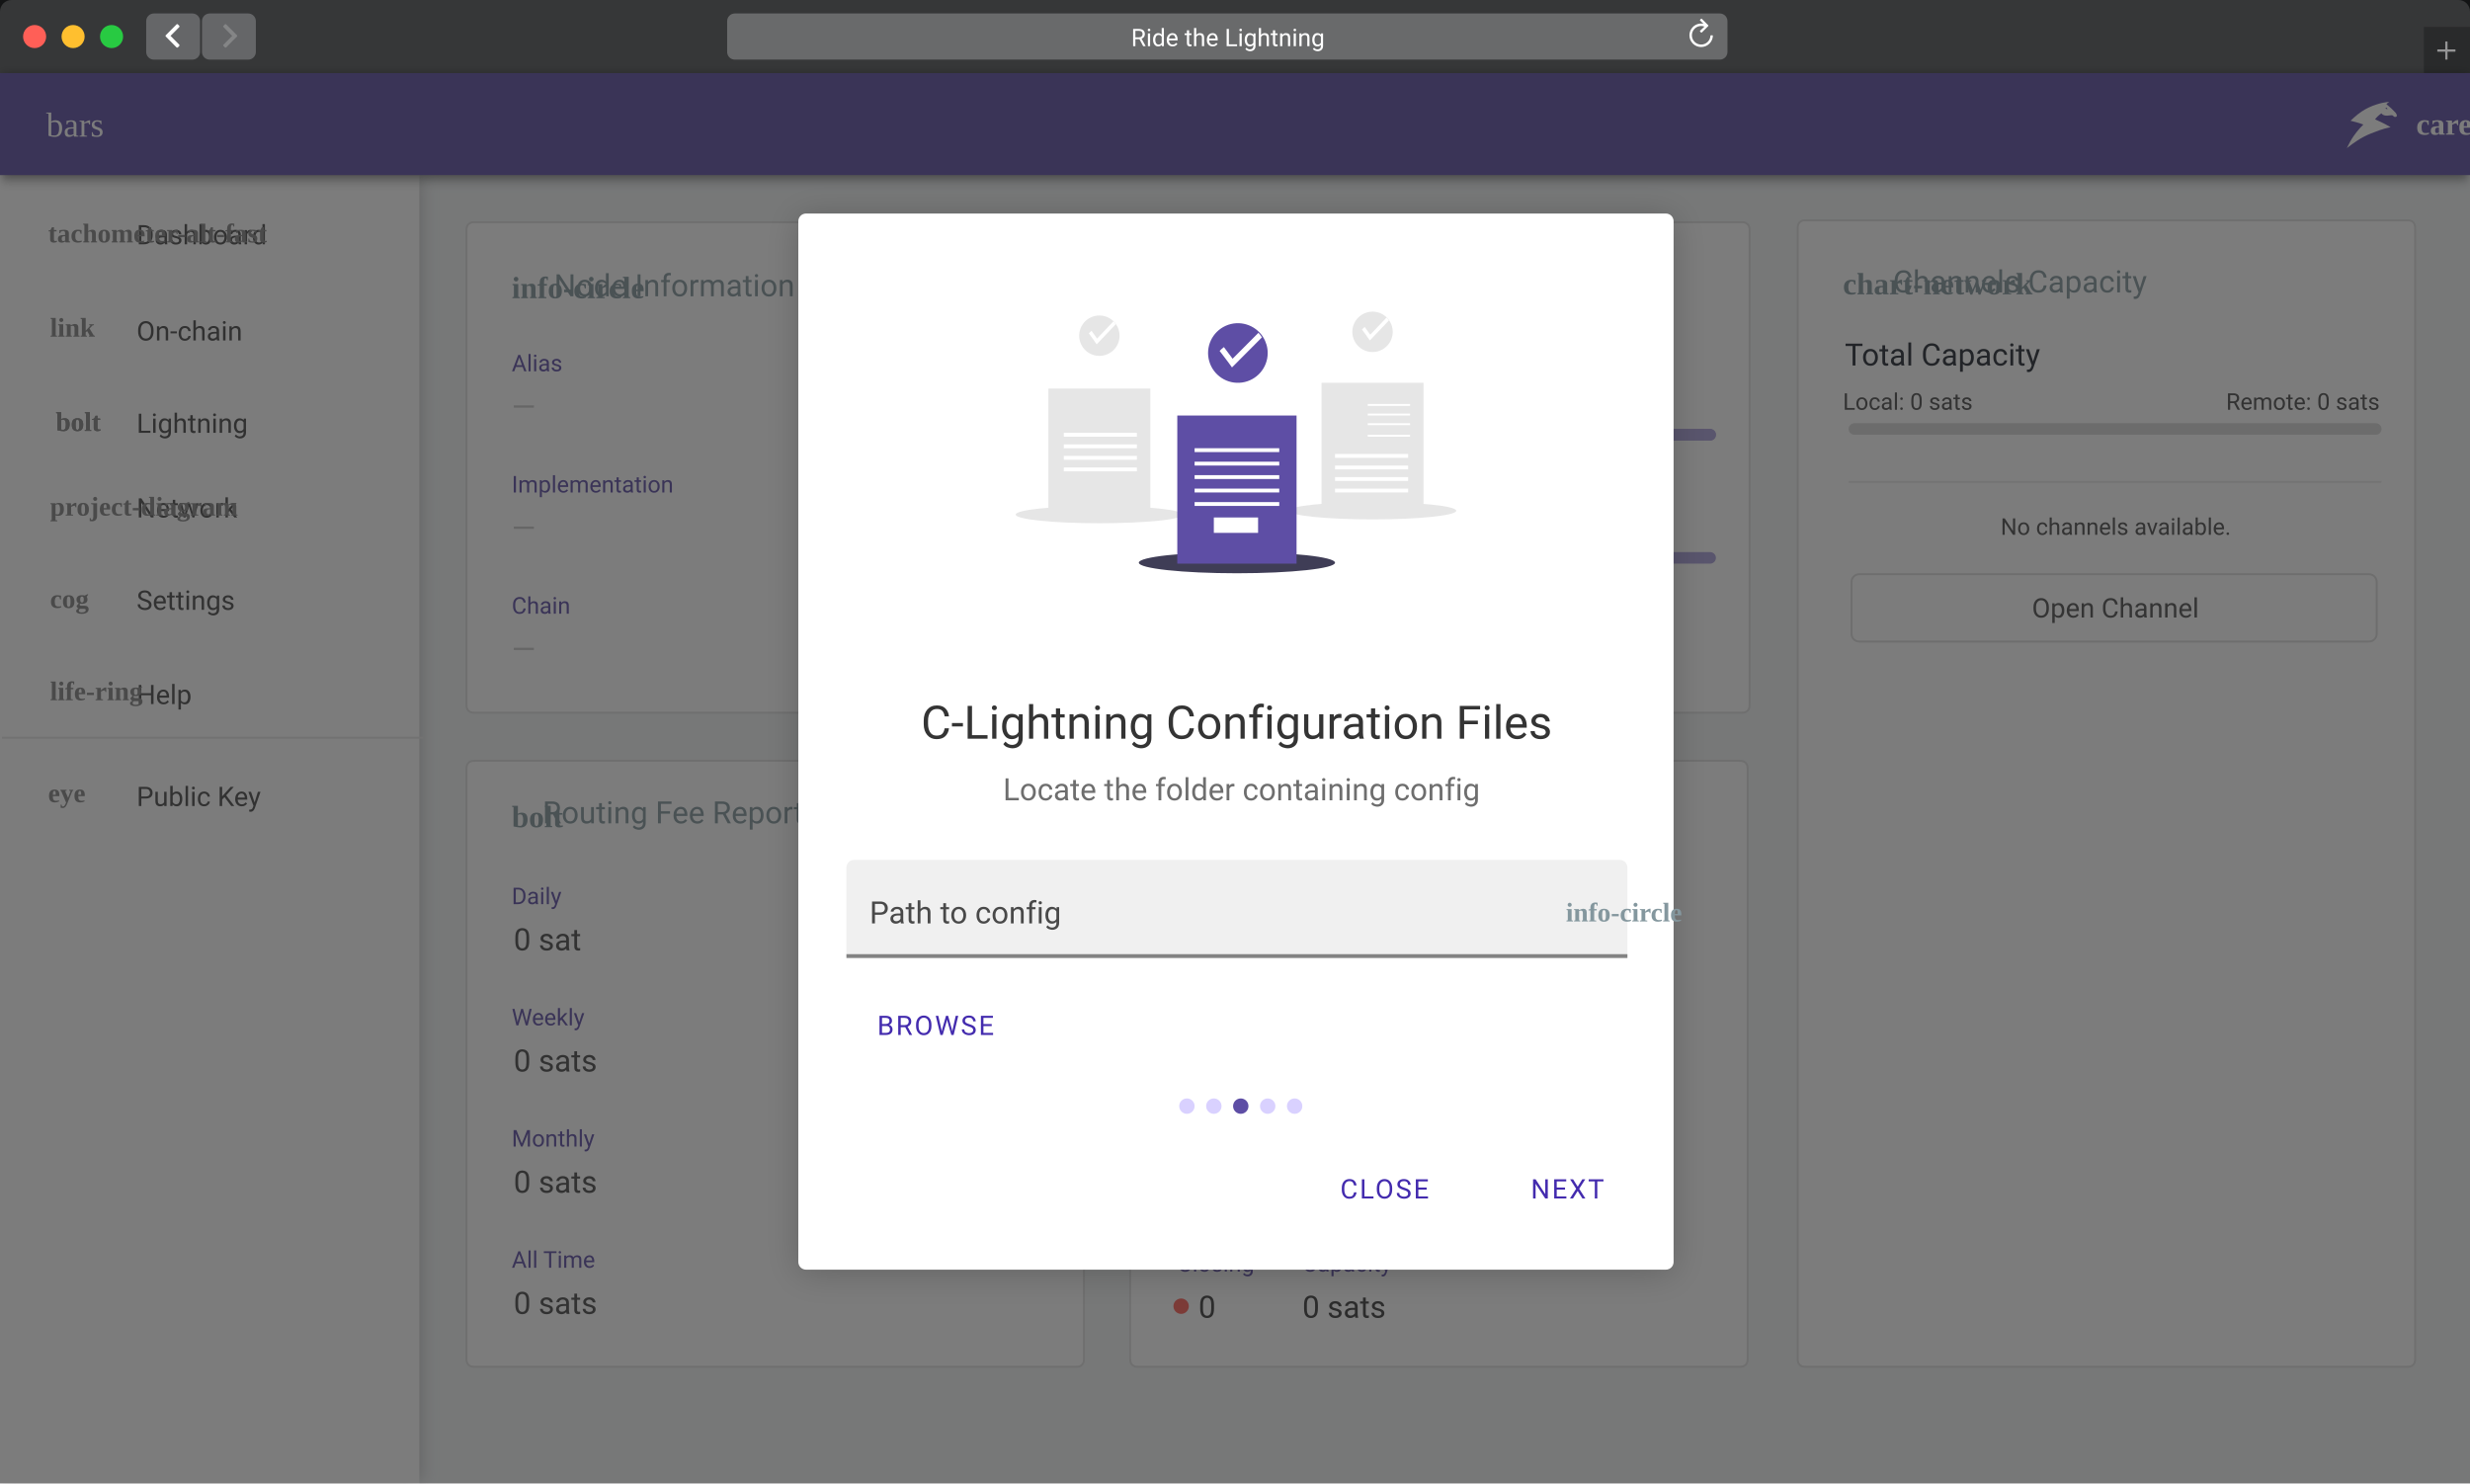
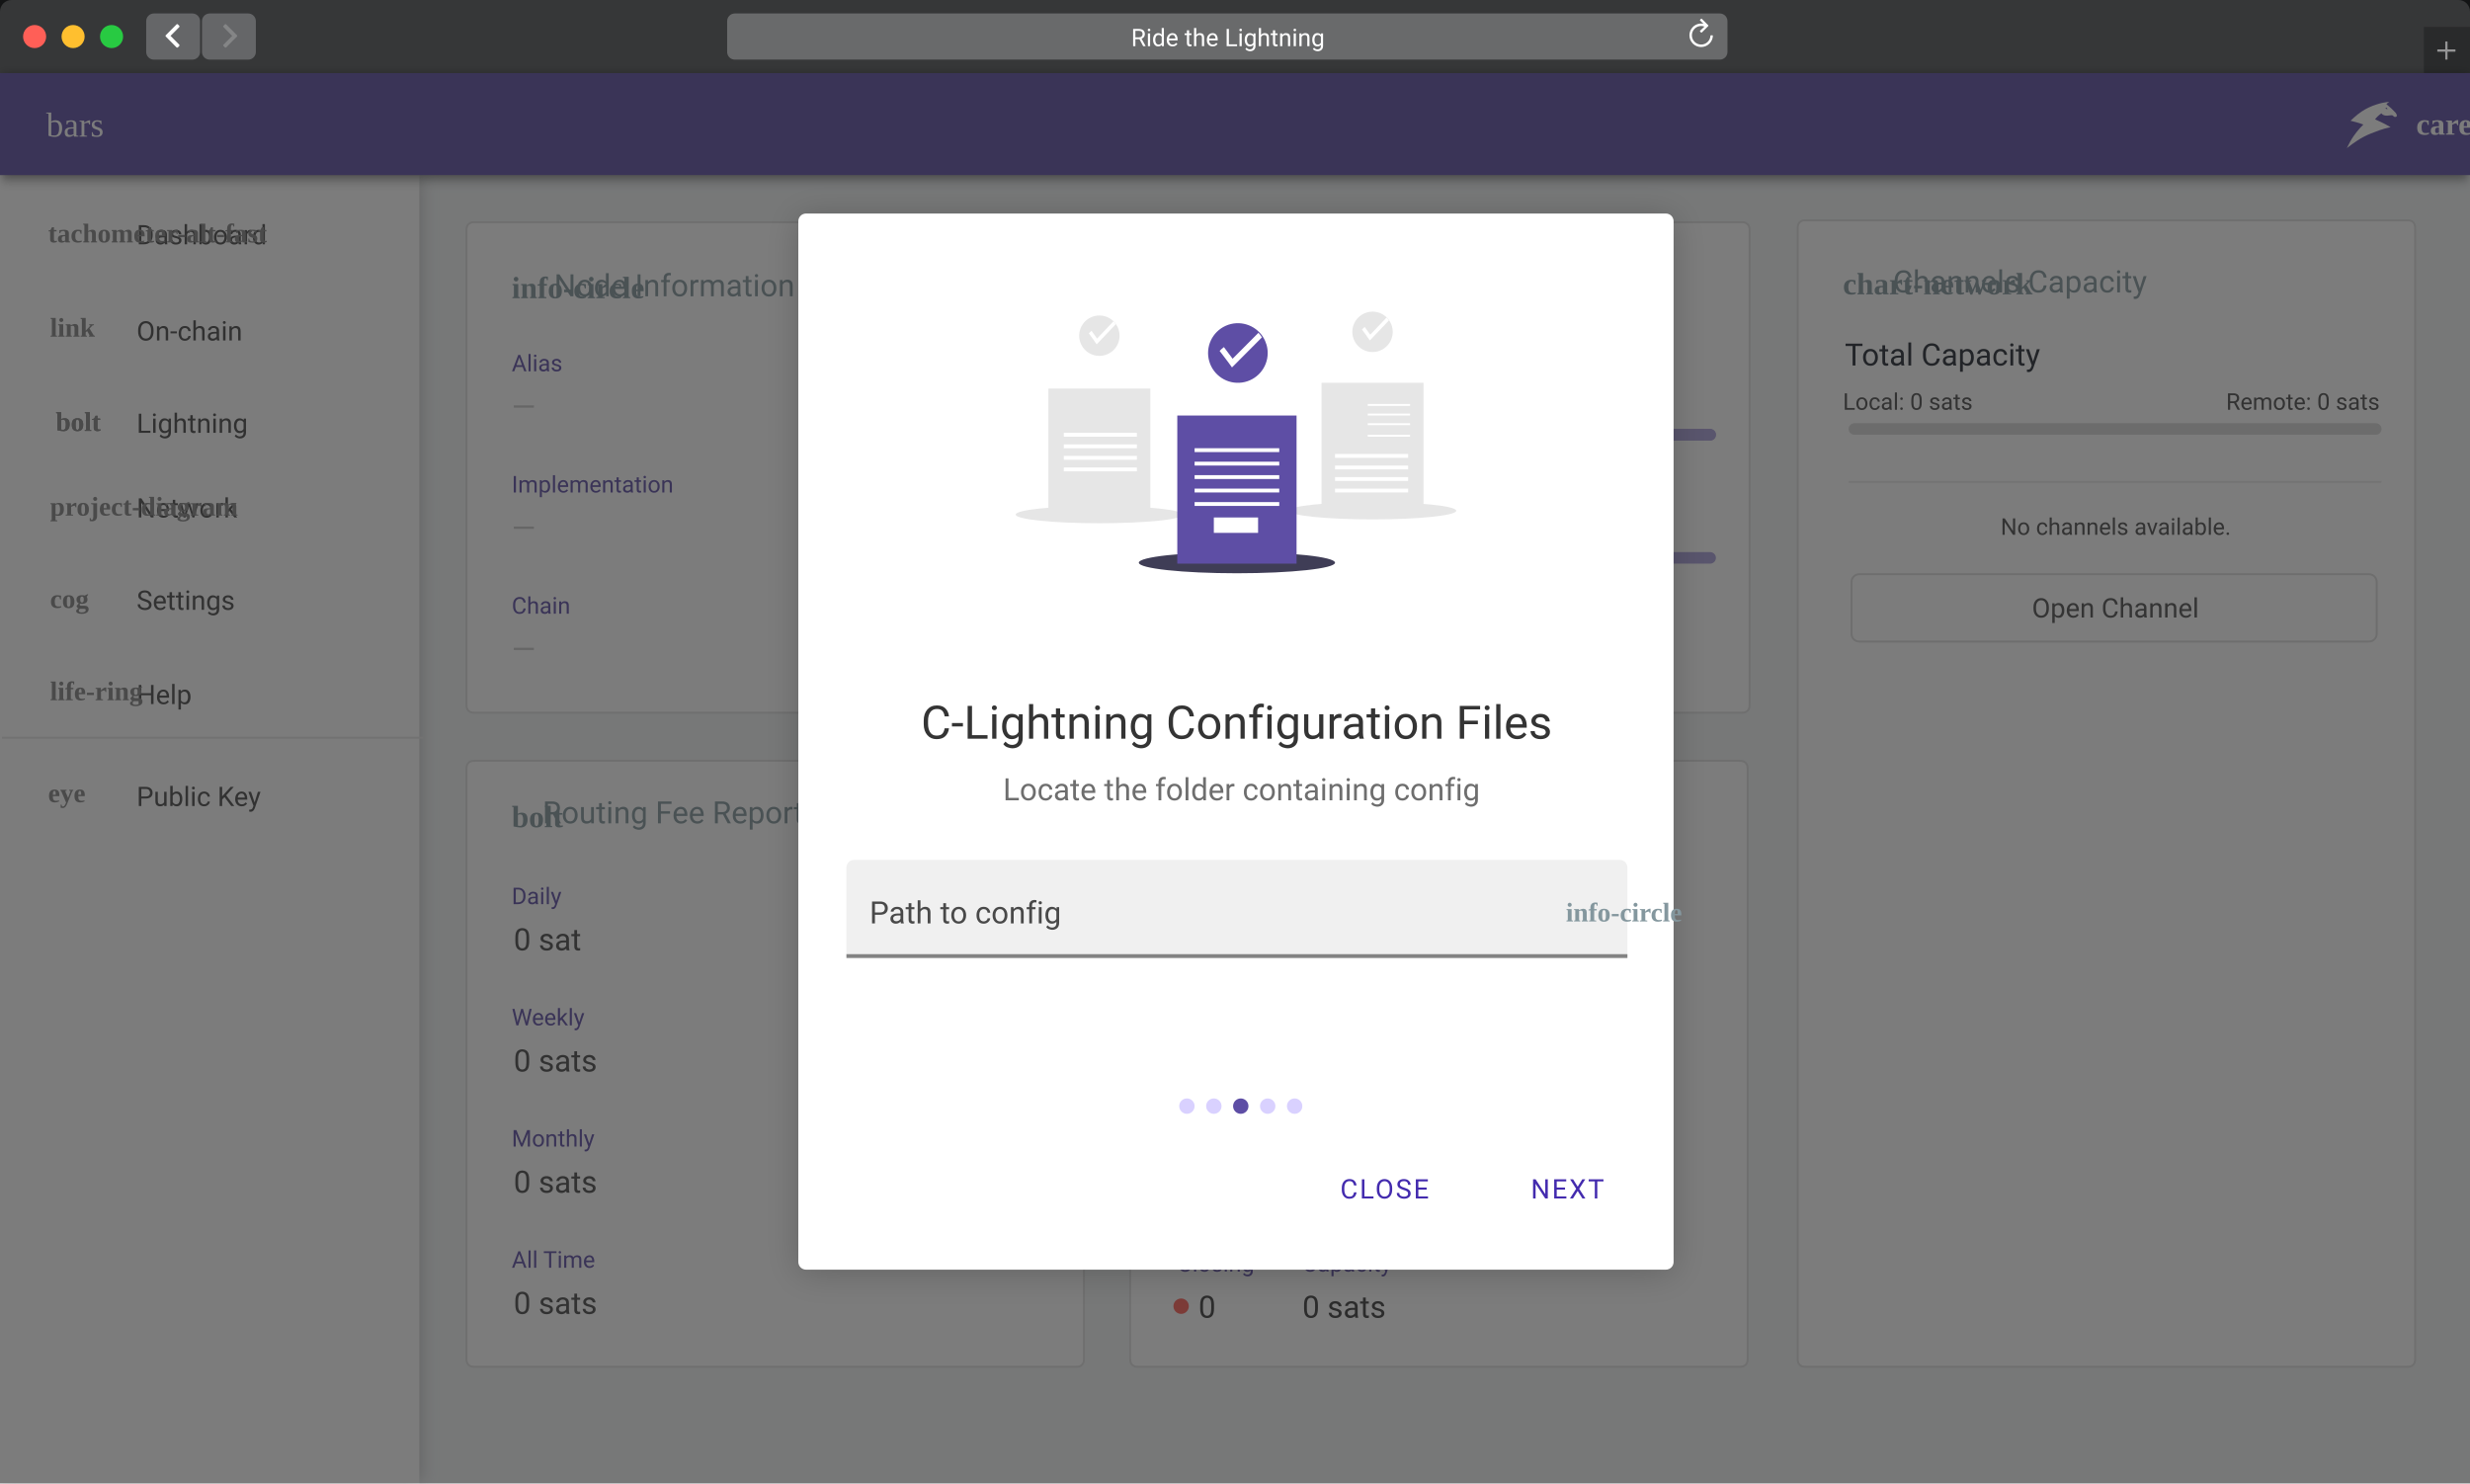
<svg xmlns="http://www.w3.org/2000/svg" xmlns:xlink="http://www.w3.org/1999/xlink" width="1284px" height="771px" viewBox="0 0 1284 771" version="1.1">
  <defs>
    <rect id="path-1" x="0" y="0" width="218" height="680" />
    <filter x="-6.7%" y="-1.8%" width="113.3%" height="104.3%" filterUnits="objectBoundingBox" id="filter-2">
      <feOffset dx="0" dy="2" in="SourceAlpha" result="shadowOffsetOuter1" />
      <feGaussianBlur stdDeviation="4.5" in="shadowOffsetOuter1" result="shadowBlurOuter1" />
      <feColorMatrix values="0 0 0 0 0.509   0 0 0 0 0.508   0 0 0 0 0.508  0 0 0 0.5 0" type="matrix" in="shadowBlurOuter1" />
    </filter>
    <rect id="path-3" x="0" y="0" width="1284" height="53" />
    <filter x="-0.8%" y="-15.1%" width="101.6%" height="137.7%" filterUnits="objectBoundingBox" id="filter-4">
      <feOffset dx="0" dy="2" in="SourceAlpha" result="shadowOffsetOuter1" />
      <feGaussianBlur stdDeviation="3" in="shadowOffsetOuter1" result="shadowBlurOuter1" />
      <feColorMatrix values="0 0 0 0 0   0 0 0 0 0   0 0 0 0 0  0 0 0 0.5 0" type="matrix" in="shadowBlurOuter1" />
    </filter>
    <rect id="path-5" x="0" y="0" width="455" height="549" rx="4" />
    <filter x="-6.2%" y="-4.7%" width="112.3%" height="110.2%" filterUnits="objectBoundingBox" id="filter-6">
      <feOffset dx="0" dy="2" in="SourceAlpha" result="shadowOffsetOuter1" />
      <feGaussianBlur stdDeviation="9" in="shadowOffsetOuter1" result="shadowBlurOuter1" />
      <feColorMatrix values="0 0 0 0 0   0 0 0 0 0   0 0 0 0 0  0 0 0 0.191 0" type="matrix" in="shadowBlurOuter1" />
    </filter>
  </defs>
  <g id="0.3_Onboarding_CLT_Step3.2" stroke="none" stroke-width="1" fill="none" fill-rule="evenodd">
    <rect fill="#131415" x="0" y="0" width="1284" height="771" />
    <rect id="Background" fill="#F2F5F6" x="0" y="38" width="1284" height="733" />
    <g id="Group-13" transform="translate(0, 91)">
      <g id="Rectangle">
        <use fill="black" fill-opacity="1" filter="url(#filter-2)" xlink:href="#path-1" />
        <use fill="#FFFFFF" fill-rule="evenodd" xlink:href="#path-1" />
      </g>
      <g id="Group-7" transform="translate(1, 23)">
        <rect id="Rectangle" fill="#D8D8D8" opacity="0" x="0" y="34" width="218" height="48" />
        <rect id="Rectangle" fill="#D8D8D8" opacity="0" x="0" y="80" width="218" height="48" />
        <text id="On-chain" font-family="Roboto-Regular, Roboto" font-size="14" font-weight="normal" fill="#474747">
          <tspan x="70" y="63">On-chain</tspan>
        </text>
        <g id="Group-2" transform="translate(0, 126)">
          <g id="Group-10" transform="translate(0, 48)">
            <rect id="Rectangle" fill="#D8D8D8" opacity="0" x="0" y="0" width="218" height="48" />
            <text id="On-chain" font-family="Roboto-Regular, Roboto" font-size="14" font-weight="normal" fill="#4A4A4A">
              <tspan x="70" y="29">Settings</tspan>
            </text>
            <text id="cog" font-family="FontAwesome5Pro-Solid, Font Awesome 5 Pro" font-size="14" font-weight="700" fill="#858585">
              <tspan x="25" y="28">cog</tspan>
            </text>
          </g>
          <g id="Group-9" transform="translate(0, 97)">
            <rect id="Rectangle" fill="#D8D8D8" opacity="0" x="0" y="0" width="218" height="48" />
            <text id="On-chain" font-family="Roboto-Regular, Roboto" font-size="14" font-weight="normal" fill="#4A4A4A">
              <tspan x="70" y="29">Help</tspan>
            </text>
            <text id="life-ring" font-family="FontAwesome5Pro-Solid, Font Awesome 5 Pro" font-size="14" font-weight="700" fill="#858585">
              <tspan x="25" y="27">life-ring</tspan>
            </text>
          </g>
          <g id="Group-6" transform="translate(0, 143)">
            <g id="Group-30" transform="translate(0, 7)">
              <g id="Group-3">
                <rect id="Rectangle" fill="#D8D8D8" opacity="0" x="0" y="0" width="218" height="48" />
                <text id="On-chain" font-family="Roboto-Regular, Roboto" font-size="14" font-weight="normal" fill="#4A4A4A">
                  <tspan x="70" y="29">Public Key</tspan>
                </text>
              </g>
              <text id="eye" font-family="FontAwesome5Pro-Solid, Font Awesome 5 Pro" font-size="14" font-weight="700" fill="#858585">
                <tspan x="24" y="27">eye</tspan>
              </text>
            </g>
            <line x1="0.5" y1="0.5" x2="218.5" y2="0.5" id="Line-3" stroke="#E6E6E6" stroke-linecap="square" />
          </g>
          <g id="Group-8">
            <rect id="Rectangle" fill="#D8D8D8" opacity="0" x="0" y="0" width="218" height="48" />
            <text id="On-chain" font-family="Roboto-Regular, Roboto" font-size="14" font-weight="normal" fill="#4A4A4A">
              <tspan x="70" y="29">Network</tspan>
            </text>
            <text id="project-diagram" font-family="FontAwesome5Pro-Solid, Font Awesome 5 Pro" font-size="14" font-weight="700" fill="#858585">
              <tspan x="25" y="28">project-diagram</tspan>
            </text>
          </g>
        </g>
        <g id="Group-12" transform="translate(28, 98)" font-size="14">
          <text id="On-chain-Copy" font-family="Roboto-Regular, Roboto" font-weight="normal" fill="#474747">
            <tspan x="42" y="13">Lightning</tspan>
          </text>
          <text id="bolt" font-family="FontAwesome5Pro-Solid, Font Awesome 5 Pro" font-weight="700" fill="#858585">
            <tspan x="0" y="12">bolt</tspan>
          </text>
        </g>
        <text id="Dashboard" font-family="Roboto-Regular, Roboto" font-size="14" font-weight="normal" fill="#4A4A4A">
          <tspan x="70" y="13">Dashboard</tspan>
        </text>
        <text id="tachometer-alt-fast" font-family="FontAwesome5Pro-Solid, Font Awesome 5 Pro" font-size="14" font-weight="700" fill="#858585">
          <tspan x="24" y="12">tachometer-alt-fast</tspan>
        </text>
        <text id="link" font-family="FontAwesome5Pro-Solid, Font Awesome 5 Pro" font-size="14" font-weight="700" fill="#858585">
          <tspan x="25" y="61">link</tspan>
        </text>
        <text id="bolt" font-family="FontAwesome5Pro-Solid, Font Awesome 5 Pro" font-size="14" font-weight="700" fill="#858585">
          <tspan x="28" y="110">bolt</tspan>
        </text>
      </g>
    </g>
    <g id="Browser">
      <path d="M0,6 C0,2.686 2.679,0 5.992,0 L1278.008,0 C1281.317,0 1284,2.687 1284,6 L1284,38 L0,38 L0,6 Z" id="Tab-BG---Right" fill="#363738" />
      <circle id="Dot---Red" fill="#FF5F57" cx="18" cy="19" r="6" />
      <circle id="Dot---Orange" fill="#FFBF2F" cx="38" cy="19" r="6" />
      <circle id="Dot---Green" fill="#28CA42" cx="58" cy="19" r="6" />
      <g id="Back" transform="translate(76, 7)">
        <rect id="Rectangle" fill="#656668" x="0" y="0" width="28" height="24" rx="4" />
        <path d="M10.161,11.325 L15.78,5.659 C15.96,5.479 16.251,5.479 16.431,5.659 L17.189,6.417 C17.369,6.597 17.369,6.888 17.189,7.068 L12.653,11.65 L17.189,16.232 C17.369,16.412 17.369,16.703 17.189,16.883 L16.431,17.641 C16.251,17.821 15.96,17.821 15.78,17.641 L10.161,11.975 C9.981,11.795 9.981,11.505 10.161,11.325 Z" id="a" fill="#FFFFFF" fill-rule="nonzero" />
      </g>
      <g id="Forward" transform="translate(105, 7)">
        <rect id="Rectangle" fill="#656668" x="0" y="0" width="28" height="24" rx="4" />
        <path d="M18.189,11.975 L12.57,17.641 C12.39,17.821 12.099,17.821 11.919,17.641 L11.161,16.883 C10.981,16.703 10.981,16.412 11.161,16.232 L15.697,11.65 L11.161,7.068 C10.981,6.888 10.981,6.597 11.161,6.417 L11.919,5.659 C12.099,5.479 12.39,5.479 12.57,5.659 L18.189,11.325 C18.369,11.505 18.369,11.795 18.189,11.975 Z" id="a" fill="#FFFFFF" fill-rule="nonzero" opacity="0.2" />
      </g>
      <g id="New-Tab" transform="translate(1260, 14)">
        <rect id="Rectangle" fill="#292A2B" x="0" y="0" width="24" height="24" />
        <path d="M16.253,11.684 C16.362,11.684 16.45,11.772 16.45,11.881 L16.45,12.669 C16.45,12.778 16.362,12.866 16.253,12.866 L12.316,12.866 L12.316,16.803 C12.316,16.912 12.228,17 12.119,17 L11.331,17 C11.222,17 11.134,16.912 11.134,16.803 L11.134,12.866 L7.197,12.866 C7.088,12.866 7,12.778 7,12.669 L7,11.881 C7,11.772 7.088,11.684 7.197,11.684 L11.134,11.684 L11.134,7.747 C11.134,7.638 11.222,7.55 11.331,7.55 L12.119,7.55 C12.228,7.55 12.316,7.638 12.316,7.747 L12.316,11.684 L16.253,11.684 Z" id="p" fill="#FFFFFF" fill-rule="nonzero" opacity="0.498" />
      </g>
      <g id="URL" transform="translate(378, 7)">
        <path d="M0,3.99 C0,1.786 1.781,5.31029755e-14 3.998,5.28693238e-14 L516.002,-1.1012102e-15 C518.21,-1.33393271e-15 520,1.784 520,3.99 L520,20.01 C520,22.214 518.219,24 516.002,24 L3.998,24 C1.79,24 0,22.216 0,20.01 L0,3.99 Z" id="URL-Bar" fill="#696A6B" />
        <path d="M512.305,5.172 C512.468,5.172 512.6,5.304 512.6,5.467 L512.6,10.192 C512.6,10.355 512.468,10.488 512.305,10.488 L507.58,10.488 C507.417,10.488 507.284,10.355 507.284,10.192 L507.284,9.51 C507.284,9.344 507.421,9.211 507.587,9.215 L510.697,9.289 C509.941,7.615 508.258,6.452 506.3,6.452 C503.634,6.452 501.477,8.609 501.477,11.275 C501.477,13.941 503.634,16.098 506.3,16.098 C507.533,16.098 508.657,15.637 509.51,14.877 C509.626,14.773 509.805,14.78 509.916,14.891 L510.401,15.376 C510.521,15.496 510.515,15.692 510.39,15.805 C509.307,16.783 507.873,17.378 506.3,17.378 C502.933,17.378 500.202,14.651 500.197,11.285 C500.192,7.928 502.924,5.182 506.28,5.172 C508.411,5.165 510.289,6.251 511.385,7.9 L511.327,5.474 C511.324,5.308 511.457,5.172 511.623,5.172 L512.305,5.172 Z" id="r" fill="#FFFFFF" fill-rule="nonzero" transform="translate(506.3984, 11.27499) rotate(-45) translate(-506.3984, -11.27499) " />
        <text id="Ride-the-Lightning" font-family="Roboto-Regular, Roboto" font-size="12.6" font-weight="normal" fill="#FFFFFF">
          <tspan x="210" y="17">Ride the Lightning</tspan>
        </text>
      </g>
    </g>
    <g id="Group-20" transform="translate(0, 38)">
      <g id="Rectangle-13">
        <use fill="black" fill-opacity="1" filter="url(#filter-4)" xlink:href="#path-3" />
        <use fill="#5E4EA5" fill-rule="evenodd" xlink:href="#path-3" />
      </g>
      <text id="Dashboard" font-family="FontAwesome5Pro-Regular, Font Awesome 5 Pro" font-size="18" font-weight="normal" fill="#FFFFFF">
        <tspan x="24" y="33">bars</tspan>
      </text>
      <text id="caret-down-copy" font-family="FontAwesome5Pro-Solid, Font Awesome 5 Pro" font-size="16" font-weight="700" fill="#FFFFFF">
        <tspan x="1256" y="32">caret-down</tspan>
      </text>
      <path d="M1240.898,18.121 C1240.974,18.516 1241.004,18.828 1241,19 C1240.708,18.609 1240.268,18.277 1240.029,18.182 C1239.873,18.12 1240.383,17.844 1240.898,18.121 M1241.85,28.297 C1241.988,28.267 1242.126,28.239 1242.264,28.211 C1242.409,28.182 1242.554,28.155 1242.699,28.128 C1242.583,28.054 1242.466,27.979 1242.348,27.906 C1240.851,26.978 1239.255,26.191 1237.679,25.428 C1236.684,24.947 1235.671,24.468 1234.639,24.037 C1235.539,22.827 1236.691,21.801 1237.923,20.922 C1237.924,20.921 1237.929,20.917 1237.937,20.912 C1238.207,21.287 1238.547,21.542 1238.718,21.638 C1239.052,21.825 1239.473,22 1239.86,22.054 C1240.62,22.159 1241.248,22.143 1241.943,22.021 C1242.006,22.01 1242.069,22.002 1242.132,21.992 C1242.577,21.916 1242.863,21.904 1243.124,21.899 C1243.469,21.893 1243.64,21.967 1243.681,21.978 C1243.805,22.011 1243.91,22.064 1243.968,22.137 C1244.036,22.225 1244.108,22.308 1244.186,22.384 C1244.418,22.619 1244.649,22.75 1244.984,22.787 C1245.416,22.836 1245.721,22.664 1245.937,22.378 C1246.039,22.244 1245.99,22.032 1245.978,21.991 C1245.922,21.778 1245.791,21.469 1245.696,21.182 C1245.672,21.108 1245.553,20.879 1245.41,20.724 C1245.363,20.673 1245.315,20.622 1245.268,20.571 C1245.046,20.331 1244.822,20.094 1244.6,19.855 C1243.715,18.901 1242.755,18.023 1241.765,17.183 C1241.663,17.096 1241.56,17.009 1241.457,16.922 C1241.382,16.859 1241.307,16.796 1241.233,16.733 C1241.195,16.701 1241.157,16.669 1241.118,16.637 C1241.038,16.57 1240.957,16.503 1240.876,16.436 C1240.844,16.409 1240.812,16.383 1240.78,16.357 C1240.73,16.316 1240.615,16.217 1240.518,16.138 C1240.839,15.812 1241.098,15.609 1241.558,15.302 C1241.624,15.258 1241.979,15.065 1241.966,15.016 C1241.959,14.986 1241.376,14.993 1240.708,15.081 C1240.473,15.111 1239.157,15.309 1238.254,15.51 C1237.292,15.723 1236.277,16.022 1235.342,16.322 C1232.64,17.188 1230.06,18.363 1227.698,19.959 C1226.341,20.876 1225.07,21.889 1223.843,22.979 C1223.272,23.487 1222.704,24.004 1222.149,24.534 C1222.062,24.617 1221.976,24.701 1221.89,24.785 C1222.008,24.807 1222.126,24.831 1222.244,24.856 C1223.22,25.06 1224.187,25.333 1225.126,25.607 C1226.275,25.941 1227.437,26.302 1228.561,26.745 C1227.92,27.366 1227.296,28.002 1226.701,28.675 C1225.581,29.942 1224.537,31.281 1223.563,32.667 C1222.293,34.473 1221.209,36.421 1220.265,38.429 C1220.175,38.619 1220.087,38.809 1220,39 C1220.175,38.857 1220.351,38.716 1220.528,38.576 C1222.057,37.368 1223.67,36.25 1225.28,35.171 C1227.545,33.652 1229.976,32.396 1232.499,31.387 C1235.541,30.169 1238.647,28.988 1241.85,28.297" id="Fill-1" fill="#FFFFFE" />
    </g>
    <g id="Group-11" transform="translate(242, 114)">
      <path d="M5.128,1.5 C3.486,1.5 2.884,1.653 2.282,1.975 C1.719,2.276 1.276,2.719 0.975,3.282 C0.653,3.884 0.5,4.486 0.5,6.128 L0.5,251.872 C0.5,253.514 0.653,254.116 0.975,254.718 C1.276,255.281 1.719,255.724 2.282,256.025 C2.884,256.347 3.486,256.5 5.128,256.5 L316.872,256.5 C318.514,256.5 319.116,256.347 319.718,256.025 C320.281,255.724 320.724,255.281 321.025,254.718 C321.347,254.116 321.5,253.514 321.5,251.872 L321.5,6.128 C321.5,4.486 321.347,3.884 321.025,3.282 C320.724,2.719 320.281,2.276 319.718,1.975 C319.116,1.653 318.514,1.5 316.872,1.5 L5.128,1.5 Z" id="Rectangle-Copy-5" stroke="#DEDEDE" fill="#FFFFFF" />
      <path d="M316.872,281.5 L5.128,281.5 C3.486,281.5 2.884,281.653 2.282,281.975 C1.719,282.276 1.276,282.719 0.975,283.282 C0.653,283.884 0.5,284.486 0.5,286.128 L0.5,591.872 C0.5,593.514 0.653,594.116 0.975,594.718 C1.276,595.281 1.719,595.724 2.282,596.025 C2.884,596.347 3.486,596.5 5.128,596.5 L316.872,596.5 C318.514,596.5 319.116,596.347 319.718,596.025 C320.281,595.724 320.724,595.281 321.025,594.718 C321.347,594.116 321.5,593.514 321.5,591.872 L321.5,286.128 C321.5,284.486 321.347,283.884 321.025,283.282 C320.724,282.719 320.281,282.276 319.718,281.975 C319.116,281.653 318.514,281.5 316.872,281.5 Z" id="Rectangle-Copy-5" stroke="#DEDEDE" fill="#FFFFFF" />
      <path d="M661.872,281.5 L350.128,281.5 C348.486,281.5 347.884,281.653 347.282,281.975 C346.719,282.276 346.276,282.719 345.975,283.282 C345.653,283.884 345.5,284.486 345.5,286.128 L345.5,591.872 C345.5,593.514 345.653,594.116 345.975,594.718 C346.276,595.281 346.719,595.724 347.282,596.025 C347.884,596.347 348.486,596.5 350.128,596.5 L661.872,596.5 C663.514,596.5 664.116,596.347 664.718,596.025 C665.281,595.724 665.724,595.281 666.025,594.718 C666.347,594.116 666.5,593.514 666.5,591.872 L666.5,286.128 C666.5,284.486 666.347,283.884 666.025,283.282 C665.724,282.719 665.281,282.276 664.718,281.975 C664.116,281.653 663.514,281.5 661.872,281.5 Z" id="Rectangle-Copy-5" stroke="#DEDEDE" fill="#FFFFFF" />
      <text id="Node-Information" font-family="Roboto-Regular, Roboto" font-size="16" font-weight="normal" fill="#84979E">
        <tspan x="46" y="40">Node Information</tspan>
      </text>
      <text id="info-circle" font-family="FontAwesome5Pro-Solid, Font Awesome 5 Pro" font-size="16" font-weight="700" fill="#84979E">
        <tspan x="24" y="41">info-circle</tspan>
      </text>
      <g id="Group-18" transform="translate(24, 131)">
        <text id="On-chain" font-family="Roboto-Medium, Roboto" font-size="12" font-weight="400" fill="#5E4EA5">
          <tspan x="0" y="11">Implementation</tspan>
        </text>
        <text id="On-chain" font-family="Roboto-Regular, Roboto" font-size="16" font-weight="normal" fill="#CACACA">
          <tspan x="0" y="35">—</tspan>
        </text>
      </g>
      <g id="Group-19" transform="translate(24, 68)">
        <text id="On-chain" font-family="Roboto-Medium, Roboto" font-size="12" font-weight="400" fill="#5E4EA5">
          <tspan x="0" y="11">Alias</tspan>
        </text>
        <text id="On-chain" font-family="Roboto-Regular, Roboto" font-size="16" font-weight="normal" fill="#CACACA">
          <tspan x="0" y="35">—</tspan>
        </text>
      </g>
      <g id="Group-19-Copy" transform="translate(24, 194)">
        <text id="On-chain" font-family="Roboto-Medium, Roboto" font-size="12" font-weight="400" fill="#5E4EA5">
          <tspan x="0" y="11">Chain</tspan>
        </text>
        <text id="On-chain" font-family="Roboto-Regular, Roboto" font-size="16" font-weight="normal" fill="#CACACA">
          <tspan x="0" y="35">—</tspan>
        </text>
      </g>
      <g id="Group-2" transform="translate(346, 1)">
        <path d="M316.872,0.5 L5.128,0.5 C3.486,0.5 2.884,0.653 2.282,0.975 C1.719,1.276 1.276,1.719 0.975,2.282 C0.653,2.884 0.5,3.486 0.5,5.128 L0.5,250.872 C0.5,252.514 0.653,253.116 0.975,253.718 C1.276,254.281 1.719,254.724 2.282,255.025 C2.884,255.347 3.486,255.5 5.128,255.5 L316.872,255.5 C318.514,255.5 319.116,255.347 319.718,255.025 C320.281,254.724 320.724,254.281 321.025,253.718 C321.347,253.116 321.5,252.514 321.5,250.872 L321.5,5.128 C321.5,3.486 321.347,2.884 321.025,2.282 C320.724,1.719 320.281,1.276 319.718,0.975 C319.116,0.653 318.514,0.5 316.872,0.5 Z" id="Rectangle-Copy-5" stroke="#DEDEDE" fill="#FFFFFF" />
        <text id="Balances" font-family="Roboto-Regular, Roboto" font-size="16" font-weight="normal" fill="#84979E">
          <tspan x="46" y="39">Balances</tspan>
        </text>
        <text id="chart-pie" font-family="FontAwesome5Pro-Solid, Font Awesome 5 Pro" font-size="16" font-weight="700" fill="#84979E">
          <tspan x="24" y="40">chart-pie</tspan>
        </text>
        <g id="Group-18" transform="translate(24, 131)">
          <text id="On-chain" font-family="Roboto-Medium, Roboto" font-size="12" font-weight="400" fill="#5E4EA5">
            <tspan x="0" y="11">On-Chain</tspan>
          </text>
          <text id="On-chain" font-family="Roboto-Regular, Roboto" font-size="16" font-weight="normal" fill="#4A4A4A">
            <tspan x="0" y="35">0 sats</tspan>
          </text>
        </g>
        <g id="Group-19" transform="translate(24, 66)">
          <text id="On-chain" font-family="Roboto-Medium, Roboto" font-size="12" font-weight="400" fill="#5E4EA5">
            <tspan x="0" y="11">Lightning</tspan>
          </text>
          <text id="On-chain" font-family="Roboto-Regular, Roboto" font-size="16" font-weight="normal" fill="#4A4A4A">
            <tspan x="0" y="35">0 sats</tspan>
          </text>
        </g>
        <g id="Group-19" transform="translate(24, 193)">
          <text id="On-chain" font-family="Roboto-Medium, Roboto" font-size="12" font-weight="400" fill="#5E4EA5">
            <tspan x="0" y="11">Total</tspan>
          </text>
          <text id="On-chain" font-family="Roboto-Regular, Roboto" font-size="16" font-weight="normal" fill="#4A4A4A">
            <tspan x="0" y="35">0 sats</tspan>
          </text>
        </g>
        <rect id="Rectangle-Copy-7" fill="#AA9FDA" x="27" y="108" width="277" height="6" rx="3" />
        <rect id="Rectangle-Copy-7" fill="#AA9FDA" x="27" y="108" width="277" height="6" rx="3" />
        <rect id="Rectangle-Copy-7" fill="#AA9FDA" x="27" y="172" width="277" height="6" rx="3" />
      </g>
      <path d="M1008.872,0.5 L697.128,0.5 C695.486,0.5 694.884,0.653 694.282,0.975 C693.719,1.276 693.276,1.719 692.975,2.282 C692.653,2.884 692.5,3.486 692.5,5.128 L692.5,591.872 C692.5,593.514 692.653,594.116 692.975,594.718 C693.276,595.281 693.719,595.724 694.282,596.025 C694.884,596.347 695.486,596.5 697.128,596.5 L1008.872,596.5 C1010.514,596.5 1011.116,596.347 1011.718,596.025 C1012.281,595.724 1012.723,595.281 1013.025,594.718 C1013.347,594.116 1013.5,593.514 1013.5,591.872 L1013.5,5.128 C1013.5,3.486 1013.347,2.884 1013.025,2.282 C1012.723,1.719 1012.281,1.276 1011.718,0.975 C1011.116,0.653 1010.514,0.5 1008.872,0.5 Z" id="Rectangle-Copy-5" stroke="#DEDEDE" fill="#FFFFFF" />
      <g id="Group-5" transform="translate(716, 61)">
        <text id="Total-Capacity" font-family="Roboto-Regular, Roboto" font-size="16" font-weight="normal" fill="#222831">
          <tspan x="1" y="15">Total Capacity</tspan>
        </text>
        <g id="Group-4" transform="translate(0, 27)">
          <rect id="Rectangle-Copy-6" fill="#D8D8D8" x="3" y="18" width="277" height="6" rx="3" />
          <text id="Local:-0-sats" font-family="Roboto-Regular, Roboto" font-size="12" font-weight="normal" fill="#4B4B4B">
            <tspan x="0" y="11">Local: 0 sats</tspan>
          </text>
          <text id="Remote:-0-sats" font-family="Roboto-Regular, Roboto" font-size="12" font-weight="normal" fill="#4B4B4B">
            <tspan x="199.207" y="11">Remote: 0 sats</tspan>
          </text>
        </g>
      </g>
      <text id="Channels-Capacity" font-family="Roboto-Regular, Roboto" font-size="16" font-weight="normal" fill="#84979E">
        <tspan x="742" y="38">Channels Capacity</tspan>
      </text>
      <text id="chart-network" font-family="FontAwesome5Pro-Solid, Font Awesome 5 Pro" font-size="16" font-weight="700" fill="#84979E">
        <tspan x="716" y="39">chart-network</tspan>
      </text>
      <line x1="719.5" y1="136.5" x2="995.5" y2="136.5" id="Line" stroke="#EAEAEA" stroke-linecap="square" />
      <text id="Routing-Fee-Report" font-family="Roboto-Regular, Roboto" font-size="16" font-weight="normal" fill="#84979E">
        <tspan x="40" y="314">Routing Fee Report</tspan>
      </text>
      <text id="bolt" font-family="FontAwesome5Pro-Solid, Font Awesome 5 Pro" font-size="16" font-weight="700" fill="#84979E">
        <tspan x="24" y="316">bolt</tspan>
      </text>
      <text id="Channels" font-family="Roboto-Regular, Roboto" font-size="16" font-weight="normal" fill="#84979E">
        <tspan x="396" y="316">Channels</tspan>
      </text>
      <text id="chart-network" font-family="FontAwesome5Pro-Solid, Font Awesome 5 Pro" font-size="16" font-weight="700" fill="#84979E">
        <tspan x="370" y="317">chart-network</tspan>
      </text>
      <text id="On-chain" font-family="Roboto-Medium, Roboto" font-size="12" font-weight="400" fill="#5E4EA5">
        <tspan x="24" y="356">Daily</tspan>
      </text>
      <text id="On-chain" font-family="Roboto-Medium, Roboto" font-size="12" font-weight="400" fill="#5E4EA5">
        <tspan x="24" y="419">Weekly</tspan>
      </text>
      <text id="On-chain" font-family="Roboto-Medium, Roboto" font-size="12" font-weight="400" fill="#5E4EA5">
        <tspan x="24" y="482">Monthly</tspan>
      </text>
      <text id="On-chain" font-family="Roboto-Regular, Roboto" font-size="16" font-weight="normal" fill="#4A4A4A">
        <tspan x="25" y="380">0 sat</tspan>
      </text>
      <text id="On-chain" font-family="Roboto-Regular, Roboto" font-size="16" font-weight="normal" fill="#4A4A4A">
        <tspan x="25" y="443">0 sats</tspan>
      </text>
      <text id="On-chain" font-family="Roboto-Regular, Roboto" font-size="16" font-weight="normal" fill="#4A4A4A">
        <tspan x="25" y="506">0 sats</tspan>
      </text>
      <text id="On-chain" font-family="Roboto-Medium, Roboto" font-size="12" font-weight="400" fill="#5E4EA5">
        <tspan x="24" y="545">All Time</tspan>
      </text>
      <text id="On-chain" font-family="Roboto-Regular, Roboto" font-size="16" font-weight="normal" fill="#4A4A4A">
        <tspan x="25" y="569">0 sats</tspan>
      </text>
      <text id="On-chain" font-family="Roboto-Medium, Roboto" font-size="12" font-weight="400" fill="#5E4EA5">
        <tspan x="370" y="484">Inactive</tspan>
      </text>
      <text id="On-chain" font-family="Roboto-Medium, Roboto" font-size="12" font-weight="400" fill="#5E4EA5">
        <tspan x="370" y="547">Closing</tspan>
      </text>
      <text id="On-chain" font-family="Roboto-Medium, Roboto" font-size="12" font-weight="400" fill="#5E4EA5">
        <tspan x="369" y="421">Pending</tspan>
      </text>
      <circle id="Oval" fill="#28CA42" cx="372" cy="369" r="4" />
      <text id="On-chain" font-family="Roboto-Medium, Roboto" font-size="12" font-weight="400" fill="#5E4EA5">
        <tspan x="369" y="351">Active</tspan>
      </text>
      <text id="On-chain" font-family="Roboto-Regular, Roboto" font-size="16" font-weight="normal" fill="#3B3B3B">
        <tspan x="381" y="375">0</tspan>
      </text>
      <text id="On-chain" font-family="Roboto-Medium, Roboto" font-size="12" font-weight="400" fill="#5E4EA5">
        <tspan x="435" y="351">Capacity</tspan>
      </text>
      <text id="On-chain" font-family="Roboto-Regular, Roboto" font-size="16" font-weight="normal" fill="#3B3B3B">
        <tspan x="435" y="375">0 sats</tspan>
      </text>
      <text id="On-chain" font-family="Roboto-Medium, Roboto" font-size="12" font-weight="400" fill="#5E4EA5">
        <tspan x="435" y="421">Capacity</tspan>
      </text>
      <text id="On-chain" font-family="Roboto-Regular, Roboto" font-size="16" font-weight="normal" fill="#3B3B3B">
        <tspan x="435" y="445">0 sats</tspan>
      </text>
      <text id="On-chain" font-family="Roboto-Medium, Roboto" font-size="12" font-weight="400" fill="#5E4EA5">
        <tspan x="435" y="483">Capacity</tspan>
      </text>
      <text id="On-chain" font-family="Roboto-Regular, Roboto" font-size="16" font-weight="normal" fill="#3B3B3B">
        <tspan x="435" y="507">0 sats</tspan>
      </text>
      <text id="On-chain" font-family="Roboto-Medium, Roboto" font-size="12" font-weight="400" fill="#5E4EA5">
        <tspan x="435" y="547">Capacity</tspan>
      </text>
      <text id="On-chain" font-family="Roboto-Regular, Roboto" font-size="16" font-weight="normal" fill="#3B3B3B">
        <tspan x="435" y="571">0 sats</tspan>
      </text>
      <circle id="Oval" fill="#FFBF2F" cx="372" cy="439" r="4" />
      <text id="On-chain" font-family="Roboto-Regular, Roboto" font-size="16" font-weight="normal" fill="#3B3B3B">
        <tspan x="381" y="445">0</tspan>
      </text>
      <circle id="Oval" fill="#D0D0D0" cx="372" cy="502" r="4" />
      <text id="On-chain" font-family="Roboto-Regular, Roboto" font-size="16" font-weight="normal" fill="#3B3B3B">
        <tspan x="381" y="508">0</tspan>
      </text>
      <circle id="Oval" fill="#FF5F57" cx="372" cy="565" r="4" />
      <text id="On-chain" font-family="Roboto-Regular, Roboto" font-size="16" font-weight="normal" fill="#3B3B3B">
        <tspan x="381" y="571">0</tspan>
      </text>
      <circle id="Oval" fill="#28CA42" cx="372" cy="369" r="4" />
      <g id="Group-12" transform="translate(720, 184)">
        <rect id="Rectangle-Copy-7" stroke="#DCDCDC" fill="#FFFFFF" x="0.5" y="0.5" width="273" height="35" rx="4" />
        <text id="Open-Channel" font-family="Roboto-Medium, Roboto" font-size="14" font-weight="400" fill="#4F4F4F">
          <tspan x="94.26" y="23">Open Channel</tspan>
        </text>
      </g>
      <text id="No-channels-availabl" font-family="Roboto-Regular, Roboto" font-size="12" font-weight="normal" fill="#4B4B4B">
        <tspan x="798" y="164">No channels available.</tspan>
      </text>
    </g>
    <rect id="Rectangle" fill="#222222" opacity="0.593" x="0" y="38" width="1284" height="733" />
    <g id="Group-31" transform="translate(415, 111)">
      <g id="Rectangle-Copy-4">
        <use fill="black" fill-opacity="1" filter="url(#filter-6)" xlink:href="#path-5" />
        <use fill="#FFFFFF" fill-rule="evenodd" xlink:href="#path-5" />
      </g>
      <text id="C-Lightning-Configur" font-family="Roboto-Medium, Roboto" font-size="24" font-weight="400" fill="#343434">
        <tspan x="63.781" y="273">C-Lightning Configuration Files</tspan>
      </text>
      <text id="Locate-the-folder-co" font-family="Roboto-Regular, Roboto" font-size="16" font-weight="normal" fill="#6E6E6E">
        <tspan x="106.414" y="305">Locate the folder containing config</tspan>
      </text>
      <g id="Group-29" transform="translate(366, 489)">
        <rect id="Rectangle-Copy-7" x="0" y="0" width="65" height="36" rx="4" />
        <text id="NEXT" font-family="Roboto-Medium, Roboto" font-size="14" font-weight="400" letter-spacing="1" fill="#432BAE">
          <tspan x="14.788" y="23">NEXT</tspan>
        </text>
      </g>
      <g id="Group-14" transform="translate(267, 489)">
        <rect id="Rectangle-Copy-7" x="0" y="0" width="75" height="36" rx="4" />
        <text id="CLOSE" font-family="Roboto-Medium, Roboto" font-size="14" font-weight="400" letter-spacing="1" fill="#432BAE">
          <tspan x="14.692" y="23">CLOSE</tspan>
        </text>
      </g>
      <g id="Group-28" transform="translate(198, 460)">
        <circle id="Oval" fill="#D9D1FF" cx="4" cy="4" r="4" />
        <circle id="Oval" fill="#D9D1FF" cx="18" cy="4" r="4" />
        <circle id="Oval" fill="#5E4EA5" cx="32" cy="4" r="4" />
        <circle id="Oval" fill="#D9D1FF" cx="46" cy="4" r="4" />
        <circle id="Oval" fill="#D9D1FF" cx="60" cy="4" r="4" />
      </g>
      <g id="Group" transform="translate(113, 51)" fill-rule="nonzero">
        <ellipse id="Oval" fill="#E6E6E6" cx="43.5" cy="105.5" rx="43.5" ry="4.5" />
        <rect id="Rectangle" fill="#E6E6E6" x="17" y="40" width="53" height="66" />
        <rect id="Rectangle" fill="#FFFFFF" x="25" y="63" width="38" height="2" />
        <rect id="Rectangle" fill="#FFFFFF" x="25" y="69" width="38" height="2" />
        <rect id="Rectangle" fill="#FFFFFF" x="25" y="75" width="38" height="2" />
        <rect id="Rectangle" fill="#FFFFFF" x="25" y="81" width="38" height="2" />
        <path d="M54,12.51 C53.995,17.737 50.145,22.165 44.969,22.896 C39.793,23.627 34.868,20.439 33.415,15.418 C31.962,10.397 34.425,5.072 39.192,2.926 C43.959,0.781 49.578,2.469 52.373,6.886 C53.436,8.569 54,10.519 54,12.51 Z" id="Path" fill="#E6E6E6" />
        <path d="M52,6.577 L42.092,17 C41.469,15.986 38,11.272 38,11.272 C38.445,10.799 38.919,10.358 39.42,9.952 L42.297,13.988 L50.84,5 C51.273,5.486 51.661,6.014 52,6.577 L52,6.577 Z" id="Path" fill="#FFFFFF" />
        <ellipse id="Oval" fill="#E6E6E6" cx="185.5" cy="103.5" rx="43.5" ry="4.5" />
        <rect id="Rectangle" fill="#E6E6E6" x="159" y="37" width="53" height="66" />
        <rect id="Rectangle" fill="#FFFFFF" x="166" y="74" width="38" height="2" />
        <rect id="Rectangle" fill="#FFFFFF" x="166" y="80" width="38" height="2" />
        <rect id="Rectangle" fill="#FFFFFF" x="166" y="86" width="38" height="2" />
        <rect id="Rectangle" fill="#FFFFFF" x="166" y="92" width="38" height="2" />
        <rect id="Rectangle" fill="#FFFFFF" x="183" y="48" width="22" height="1" />
        <rect id="Rectangle" fill="#FFFFFF" x="183" y="53" width="22" height="1" />
        <rect id="Rectangle" fill="#FFFFFF" x="183" y="58" width="22" height="1" />
        <rect id="Rectangle" fill="#FFFFFF" x="183" y="64" width="22" height="1" />
        <path d="M196,10.51 C195.995,15.737 192.145,20.165 186.969,20.896 C181.793,21.627 176.868,18.439 175.415,13.418 C173.962,8.397 176.425,3.072 181.192,0.926 C185.959,-1.219 191.578,0.469 194.373,4.886 C195.436,6.569 196,8.519 196,10.51 L196,10.51 Z" id="Path" fill="#E6E6E6" />
        <path d="M194,4.577 L184.092,15 C183.469,13.986 180,9.272 180,9.272 C180.445,8.799 180.919,8.358 181.42,7.952 L184.297,11.988 L192.84,3 C193.273,3.486 193.661,4.014 194,4.577 Z" id="Path" fill="#FFFFFF" />
        <ellipse id="Oval" fill="#3F3D56" cx="115" cy="130.5" rx="51" ry="5.5" />
        <rect id="Rectangle" fill="#5E4EA5" x="84" y="54" width="62" height="77" />
        <rect id="Rectangle" fill="#FFFFFF" x="93" y="71" width="44" height="2" />
        <rect id="Rectangle" fill="#FFFFFF" x="93" y="78" width="44" height="2" />
        <rect id="Rectangle" fill="#FFFFFF" x="93" y="85" width="44" height="2" />
        <rect id="Rectangle" fill="#FFFFFF" x="93" y="92" width="44" height="2" />
        <rect id="Rectangle" fill="#FFFFFF" x="93" y="99" width="44" height="2" />
        <rect id="Rectangle" fill="#FFFFFF" x="103" y="107" width="23" height="8" />
        <path d="M131,21.515 C130.993,29.231 125.31,35.767 117.669,36.846 C110.028,37.926 102.757,33.22 100.613,25.808 C98.468,18.395 102.103,10.534 109.14,7.367 C116.177,4.2 124.472,6.692 128.598,13.213 C130.168,15.697 131,18.576 131,21.515 L131,21.515 Z" id="Path" fill="#5E4EA5" />
        <path d="M128,13.366 L112.43,29 C111.452,27.478 106,20.407 106,20.407 C106.699,19.698 107.444,19.037 108.232,18.429 L112.752,24.483 L126.177,11 C126.858,11.729 127.468,12.521 128,13.366 L128,13.366 Z" id="Path" fill="#FFFFFF" />
      </g>
      <g id="Group-27" transform="translate(25, 336)">
        <path d="M4,0 L402,0 C404.209,-4.05812251e-16 406,1.791 406,4 L406,50 L406,50 L0,50 L0,4 C-2.705415e-16,1.791 1.791,4.05812251e-16 4,0 Z" id="Rectangle" fill="#F0F0F0" />
        <text id="Path-to-config" font-family="Roboto-Regular, Roboto" font-size="16" font-weight="normal" fill="#494949">
          <tspan x="12" y="33">Path to config</tspan>
        </text>
        <rect id="Rectangle" stroke="#838383" x="0.5" y="49.5" width="405" height="1" />
        <g id="Group-24" transform="translate(0, 68)">
          <rect id="Rectangle-Copy-7" x="0" y="0" width="94" height="36" rx="4" />
-           <text id="BROWSE" font-family="Roboto-Medium, Roboto" font-size="14" font-weight="400" letter-spacing="1" fill="#432BAE">
-             <tspan x="16.041" y="23">BROWSE</tspan>
-           </text>
        </g>
        <text id="info-circle" font-family="FontAwesome5Pro-Solid, Font Awesome 5 Pro" font-size="14" font-weight="700" fill="#84979E">
          <tspan x="374" y="32">info-circle</tspan>
        </text>
      </g>
    </g>
  </g>
</svg>
